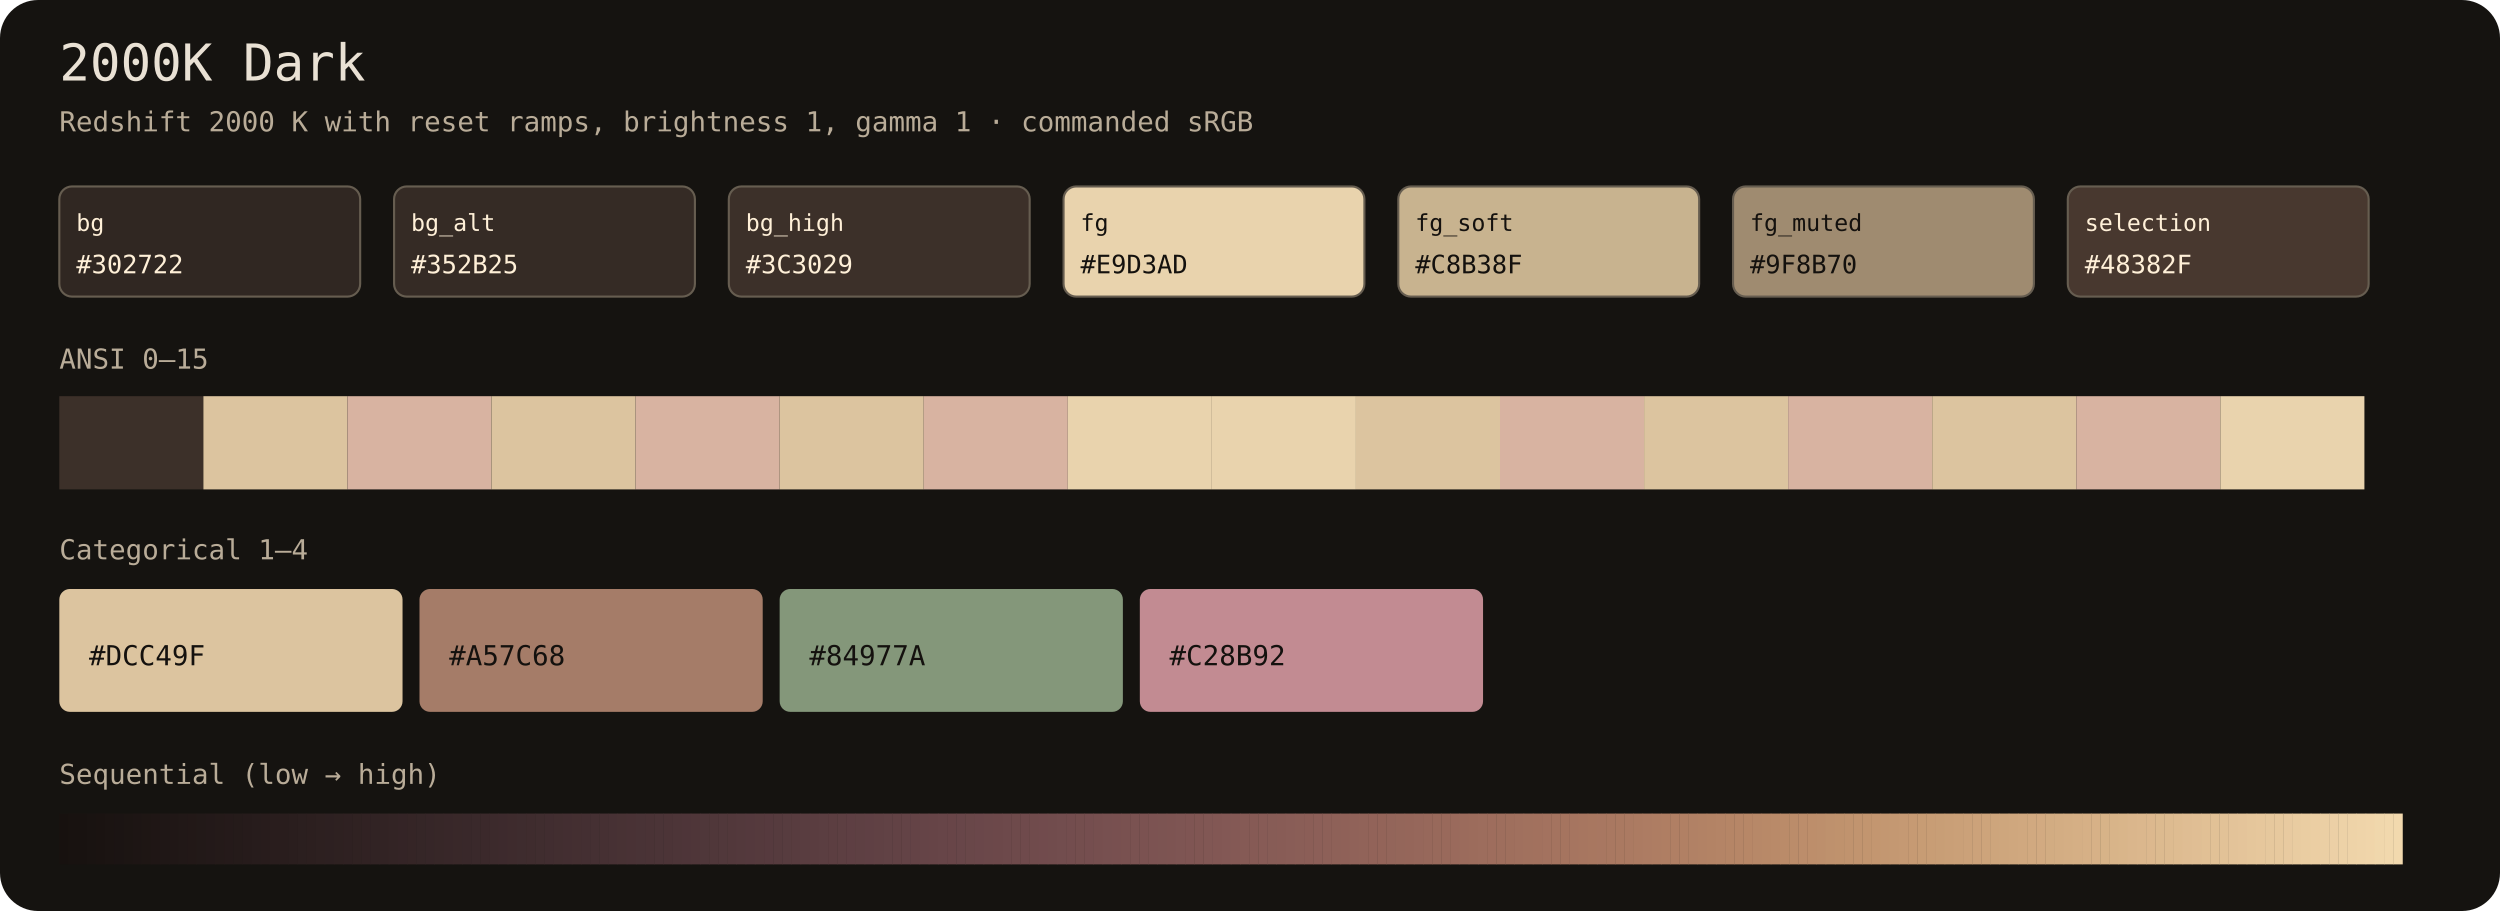
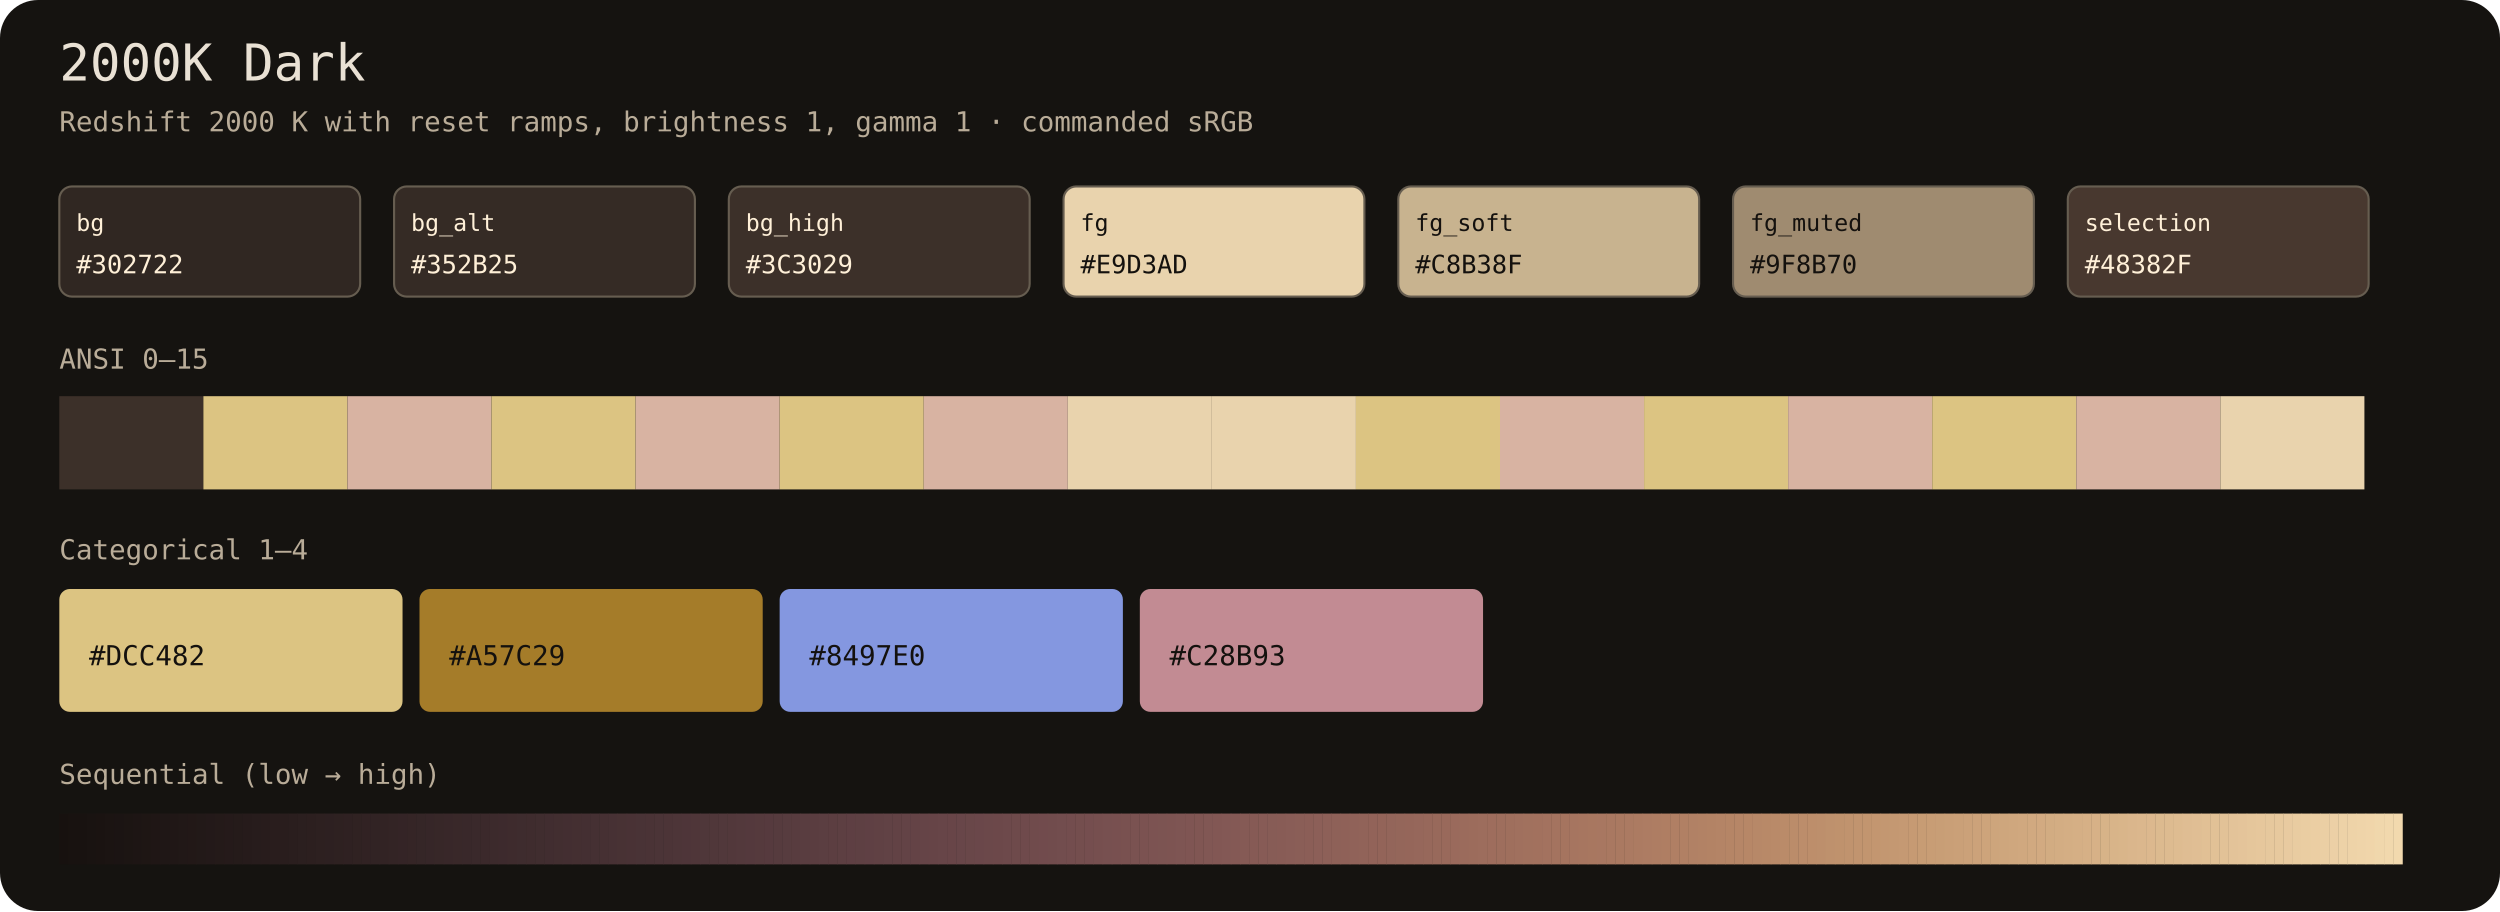
<svg xmlns="http://www.w3.org/2000/svg" width="1180" height="430" viewBox="0 0 1180 430">
  <rect width="100%" height="100%" rx="18" fill="#151310" />
  <text x="28" y="38" fill="#E9E1D4" font-size="24" font-family="ui-monospace, SFMono-Regular, Menlo, monospace">2000K Dark</text>
  <text x="28" y="62" fill="#B9AC98" font-size="13" font-family="ui-monospace, SFMono-Regular, Menlo, monospace">Redshift 2000 K with reset ramps, brightness 1, gamma 1 · commanded sRGB</text>
  <rect x="28" y="88" width="142" height="52" rx="6" fill="#302722" stroke="#665D50" />
  <text x="36" y="109" fill="#FFF0D8" font-size="11" font-family="ui-monospace, SFMono-Regular, Menlo, monospace">bg</text>
  <text x="36" y="129" fill="#FFF0D8" font-size="12" font-family="ui-monospace, SFMono-Regular, Menlo, monospace">#302722</text>
  <rect x="186" y="88" width="142" height="52" rx="6" fill="#352B25" stroke="#665D50" />
  <text x="194" y="109" fill="#FFF0D8" font-size="11" font-family="ui-monospace, SFMono-Regular, Menlo, monospace">bg_alt</text>
  <text x="194" y="129" fill="#FFF0D8" font-size="12" font-family="ui-monospace, SFMono-Regular, Menlo, monospace">#352B25</text>
  <rect x="344" y="88" width="142" height="52" rx="6" fill="#3C3029" stroke="#665D50" />
  <text x="352" y="109" fill="#FFF0D8" font-size="11" font-family="ui-monospace, SFMono-Regular, Menlo, monospace">bg_high</text>
  <text x="352" y="129" fill="#FFF0D8" font-size="12" font-family="ui-monospace, SFMono-Regular, Menlo, monospace">#3C3029</text>
  <rect x="502" y="88" width="142" height="52" rx="6" fill="#E9D3AD" stroke="#665D50" />
  <text x="510" y="109" fill="#14110E" font-size="11" font-family="ui-monospace, SFMono-Regular, Menlo, monospace">fg</text>
  <text x="510" y="129" fill="#14110E" font-size="12" font-family="ui-monospace, SFMono-Regular, Menlo, monospace">#E9D3AD</text>
  <rect x="660" y="88" width="142" height="52" rx="6" fill="#C8B38F" stroke="#665D50" />
  <text x="668" y="109" fill="#14110E" font-size="11" font-family="ui-monospace, SFMono-Regular, Menlo, monospace">fg_soft</text>
  <text x="668" y="129" fill="#14110E" font-size="12" font-family="ui-monospace, SFMono-Regular, Menlo, monospace">#C8B38F</text>
  <rect x="818" y="88" width="142" height="52" rx="6" fill="#9F8B70" stroke="#665D50" />
  <text x="826" y="109" fill="#14110E" font-size="11" font-family="ui-monospace, SFMono-Regular, Menlo, monospace">fg_muted</text>
  <text x="826" y="129" fill="#14110E" font-size="12" font-family="ui-monospace, SFMono-Regular, Menlo, monospace">#9F8B70</text>
  <rect x="976" y="88" width="142" height="52" rx="6" fill="#48382F" stroke="#665D50" />
  <text x="984" y="109" fill="#FFF0D8" font-size="11" font-family="ui-monospace, SFMono-Regular, Menlo, monospace">selection</text>
  <text x="984" y="129" fill="#FFF0D8" font-size="12" font-family="ui-monospace, SFMono-Regular, Menlo, monospace">#48382F</text>
  <text x="28" y="174" fill="#B9AC98" font-size="13" font-family="ui-monospace, SFMono-Regular, Menlo, monospace">ANSI 0–15</text>
  <rect x="28" y="187" width="68" height="44" fill="#3C3029" />
-   <rect x="96" y="187" width="68" height="44" fill="#DCC49F" />
-   <rect x="164" y="187" width="68" height="44" fill="#D8B3A1" />
-   <rect x="232" y="187" width="68" height="44" fill="#DCC49F" />
-   <rect x="300" y="187" width="68" height="44" fill="#D8B3A1" />
-   <rect x="368" y="187" width="68" height="44" fill="#DCC49F" />
-   <rect x="436" y="187" width="68" height="44" fill="#D8B3A1" />
+   <rect x="96" y="187" width="68" height="44" fill="#DCC482" />
+   <rect x="164" y="187" width="68" height="44" fill="#D8B3A2" />
+   <rect x="232" y="187" width="68" height="44" fill="#DCC482" />
+   <rect x="300" y="187" width="68" height="44" fill="#D8B3A2" />
+   <rect x="368" y="187" width="68" height="44" fill="#DCC482" />
+   <rect x="436" y="187" width="68" height="44" fill="#D8B3A2" />
  <rect x="504" y="187" width="68" height="44" fill="#E9D3AD" />
  <rect x="572" y="187" width="68" height="44" fill="#E9D3AD" />
-   <rect x="640" y="187" width="68" height="44" fill="#DCC49F" />
-   <rect x="708" y="187" width="68" height="44" fill="#D8B3A1" />
-   <rect x="776" y="187" width="68" height="44" fill="#DCC49F" />
-   <rect x="844" y="187" width="68" height="44" fill="#D8B3A1" />
-   <rect x="912" y="187" width="68" height="44" fill="#DCC49F" />
-   <rect x="980" y="187" width="68" height="44" fill="#D8B3A1" />
+   <rect x="640" y="187" width="68" height="44" fill="#DCC482" />
+   <rect x="708" y="187" width="68" height="44" fill="#D8B3A2" />
+   <rect x="776" y="187" width="68" height="44" fill="#DCC482" />
+   <rect x="844" y="187" width="68" height="44" fill="#D8B3A2" />
+   <rect x="912" y="187" width="68" height="44" fill="#DCC482" />
+   <rect x="980" y="187" width="68" height="44" fill="#D8B3A2" />
  <rect x="1048" y="187" width="68" height="44" fill="#E9D3AD" />
  <text x="28" y="264" fill="#B9AC98" font-size="13" font-family="ui-monospace, SFMono-Regular, Menlo, monospace">Categorical 1–4</text>
-   <rect x="28" y="278" width="162" height="58" rx="5" fill="#DCC49F" />
-   <text x="42" y="314" fill="#14110E" font-size="13" font-family="ui-monospace, SFMono-Regular, Menlo, monospace">#DCC49F</text>
-   <rect x="198" y="278" width="162" height="58" rx="5" fill="#A57C68" />
-   <text x="212" y="314" fill="#14110E" font-size="13" font-family="ui-monospace, SFMono-Regular, Menlo, monospace">#A57C68</text>
-   <rect x="368" y="278" width="162" height="58" rx="5" fill="#84977A" />
-   <text x="382" y="314" fill="#14110E" font-size="13" font-family="ui-monospace, SFMono-Regular, Menlo, monospace">#84977A</text>
-   <rect x="538" y="278" width="162" height="58" rx="5" fill="#C28B92" />
-   <text x="552" y="314" fill="#14110E" font-size="13" font-family="ui-monospace, SFMono-Regular, Menlo, monospace">#C28B92</text>
+   <rect x="28" y="278" width="162" height="58" rx="5" fill="#DCC482" />
+   <text x="42" y="314" fill="#14110E" font-size="13" font-family="ui-monospace, SFMono-Regular, Menlo, monospace">#DCC482</text>
+   <rect x="198" y="278" width="162" height="58" rx="5" fill="#A57C29" />
+   <text x="212" y="314" fill="#14110E" font-size="13" font-family="ui-monospace, SFMono-Regular, Menlo, monospace">#A57C29</text>
+   <rect x="368" y="278" width="162" height="58" rx="5" fill="#8497E0" />
+   <text x="382" y="314" fill="#14110E" font-size="13" font-family="ui-monospace, SFMono-Regular, Menlo, monospace">#8497E0</text>
+   <rect x="538" y="278" width="162" height="58" rx="5" fill="#C28B93" />
+   <text x="552" y="314" fill="#14110E" font-size="13" font-family="ui-monospace, SFMono-Regular, Menlo, monospace">#C28B93</text>
  <text x="28" y="370" fill="#B9AC98" font-size="13" font-family="ui-monospace, SFMono-Regular, Menlo, monospace">Sequential (low → high)</text>
  <rect x="28.00" y="384" width="4.5" height="24" fill="#17110F" />
  <rect x="32.32" y="384" width="4.5" height="24" fill="#181210" />
  <rect x="36.64" y="384" width="4.5" height="24" fill="#181210" />
  <rect x="40.96" y="384" width="4.5" height="24" fill="#191311" />
  <rect x="45.28" y="384" width="4.5" height="24" fill="#1A1311" />
  <rect x="49.60" y="384" width="4.5" height="24" fill="#1B1412" />
  <rect x="53.92" y="384" width="4.5" height="24" fill="#1B1413" />
  <rect x="58.24" y="384" width="4.5" height="24" fill="#1C1513" />
  <rect x="62.56" y="384" width="4.5" height="24" fill="#1D1514" />
  <rect x="66.88" y="384" width="4.5" height="24" fill="#1E1614" />
  <rect x="71.20" y="384" width="4.5" height="24" fill="#1F1615" />
  <rect x="75.52" y="384" width="4.5" height="24" fill="#1F1716" />
  <rect x="79.84" y="384" width="4.5" height="24" fill="#201716" />
  <rect x="84.16" y="384" width="4.5" height="24" fill="#211817" />
  <rect x="88.48" y="384" width="4.5" height="24" fill="#221817" />
  <rect x="92.80" y="384" width="4.5" height="24" fill="#221918" />
  <rect x="97.12" y="384" width="4.5" height="24" fill="#231919" />
  <rect x="101.44" y="384" width="4.5" height="24" fill="#241A19" />
  <rect x="105.76" y="384" width="4.5" height="24" fill="#251A1A" />
  <rect x="110.08" y="384" width="4.5" height="24" fill="#251B1A" />
  <rect x="114.40" y="384" width="4.5" height="24" fill="#261B1B" />
  <rect x="118.72" y="384" width="4.5" height="24" fill="#271C1C" />
  <rect x="123.04" y="384" width="4.5" height="24" fill="#281C1C" />
  <rect x="127.36" y="384" width="4.5" height="24" fill="#291D1D" />
  <rect x="131.68" y="384" width="4.5" height="24" fill="#291D1D" />
  <rect x="136.00" y="384" width="4.5" height="24" fill="#2A1E1E" />
  <rect x="140.32" y="384" width="4.5" height="24" fill="#2B1F1F" />
  <rect x="144.64" y="384" width="4.5" height="24" fill="#2C1F1F" />
  <rect x="148.96" y="384" width="4.5" height="24" fill="#2D2020" />
  <rect x="153.28" y="384" width="4.5" height="24" fill="#2D2021" />
  <rect x="157.60" y="384" width="4.5" height="24" fill="#2E2121" />
  <rect x="161.92" y="384" width="4.5" height="24" fill="#2F2122" />
  <rect x="166.24" y="384" width="4.5" height="24" fill="#302222" />
  <rect x="170.56" y="384" width="4.5" height="24" fill="#312223" />
  <rect x="174.88" y="384" width="4.5" height="24" fill="#312324" />
  <rect x="179.20" y="384" width="4.5" height="24" fill="#322324" />
  <rect x="183.52" y="384" width="4.5" height="24" fill="#332425" />
  <rect x="187.84" y="384" width="4.5" height="24" fill="#342426" />
  <rect x="192.16" y="384" width="4.5" height="24" fill="#352526" />
  <rect x="196.48" y="384" width="4.5" height="24" fill="#352627" />
  <rect x="200.80" y="384" width="4.5" height="24" fill="#362628" />
  <rect x="205.12" y="384" width="4.5" height="24" fill="#372728" />
  <rect x="209.44" y="384" width="4.5" height="24" fill="#382729" />
  <rect x="213.76" y="384" width="4.5" height="24" fill="#392829" />
  <rect x="218.08" y="384" width="4.5" height="24" fill="#39282A" />
  <rect x="222.40" y="384" width="4.5" height="24" fill="#3A292B" />
  <rect x="226.72" y="384" width="4.5" height="24" fill="#3B292B" />
  <rect x="231.04" y="384" width="4.5" height="24" fill="#3C2A2C" />
  <rect x="235.36" y="384" width="4.5" height="24" fill="#3D2A2D" />
  <rect x="239.68" y="384" width="4.5" height="24" fill="#3E2B2D" />
  <rect x="244.00" y="384" width="4.5" height="24" fill="#3E2C2E" />
  <rect x="248.32" y="384" width="4.5" height="24" fill="#3F2C2E" />
  <rect x="252.64" y="384" width="4.5" height="24" fill="#402D2F" />
  <rect x="256.96" y="384" width="4.5" height="24" fill="#412D30" />
  <rect x="261.28" y="384" width="4.5" height="24" fill="#422E30" />
  <rect x="265.60" y="384" width="4.5" height="24" fill="#432E31" />
  <rect x="269.92" y="384" width="4.5" height="24" fill="#442F31" />
  <rect x="274.24" y="384" width="4.5" height="24" fill="#442F32" />
  <rect x="278.56" y="384" width="4.5" height="24" fill="#453033" />
  <rect x="282.88" y="384" width="4.5" height="24" fill="#463033" />
  <rect x="287.20" y="384" width="4.5" height="24" fill="#473134" />
  <rect x="291.52" y="384" width="4.5" height="24" fill="#483234" />
  <rect x="295.84" y="384" width="4.5" height="24" fill="#493235" />
  <rect x="300.16" y="384" width="4.5" height="24" fill="#493336" />
  <rect x="304.48" y="384" width="4.5" height="24" fill="#4A3336" />
  <rect x="308.80" y="384" width="4.5" height="24" fill="#4B3437" />
  <rect x="313.12" y="384" width="4.5" height="24" fill="#4C3437" />
  <rect x="317.44" y="384" width="4.5" height="24" fill="#4D3538" />
  <rect x="321.76" y="384" width="4.5" height="24" fill="#4E3539" />
  <rect x="326.08" y="384" width="4.5" height="24" fill="#4F3639" />
  <rect x="330.40" y="384" width="4.5" height="24" fill="#4F373A" />
  <rect x="334.72" y="384" width="4.5" height="24" fill="#50373A" />
  <rect x="339.04" y="384" width="4.5" height="24" fill="#51383B" />
  <rect x="343.36" y="384" width="4.5" height="24" fill="#52383B" />
  <rect x="347.68" y="384" width="4.5" height="24" fill="#53393C" />
  <rect x="352.00" y="384" width="4.5" height="24" fill="#54393D" />
  <rect x="356.32" y="384" width="4.5" height="24" fill="#553A3D" />
  <rect x="360.64" y="384" width="4.5" height="24" fill="#563A3E" />
  <rect x="364.96" y="384" width="4.5" height="24" fill="#563B3E" />
  <rect x="369.28" y="384" width="4.5" height="24" fill="#573C3F" />
  <rect x="373.60" y="384" width="4.5" height="24" fill="#583C3F" />
  <rect x="377.92" y="384" width="4.5" height="24" fill="#593D40" />
  <rect x="382.24" y="384" width="4.5" height="24" fill="#5A3D40" />
  <rect x="386.56" y="384" width="4.5" height="24" fill="#5B3E41" />
  <rect x="390.88" y="384" width="4.5" height="24" fill="#5C3E41" />
  <rect x="395.20" y="384" width="4.5" height="24" fill="#5D3F42" />
  <rect x="399.52" y="384" width="4.5" height="24" fill="#5E3F43" />
  <rect x="403.84" y="384" width="4.5" height="24" fill="#5E4043" />
  <rect x="408.16" y="384" width="4.5" height="24" fill="#5F4044" />
  <rect x="412.48" y="384" width="4.5" height="24" fill="#604144" />
  <rect x="416.80" y="384" width="4.5" height="24" fill="#614245" />
  <rect x="421.12" y="384" width="4.5" height="24" fill="#624245" />
  <rect x="425.44" y="384" width="4.5" height="24" fill="#634346" />
  <rect x="429.76" y="384" width="4.5" height="24" fill="#644346" />
  <rect x="434.08" y="384" width="4.5" height="24" fill="#654447" />
  <rect x="438.40" y="384" width="4.5" height="24" fill="#664447" />
  <rect x="442.72" y="384" width="4.5" height="24" fill="#674548" />
  <rect x="447.04" y="384" width="4.5" height="24" fill="#684548" />
  <rect x="451.36" y="384" width="4.5" height="24" fill="#684649" />
  <rect x="455.68" y="384" width="4.5" height="24" fill="#694749" />
  <rect x="460.00" y="384" width="4.5" height="24" fill="#6A474A" />
  <rect x="464.32" y="384" width="4.5" height="24" fill="#6B484A" />
  <rect x="468.64" y="384" width="4.5" height="24" fill="#6C484A" />
  <rect x="472.96" y="384" width="4.5" height="24" fill="#6D494B" />
  <rect x="477.28" y="384" width="4.5" height="24" fill="#6E4A4B" />
  <rect x="481.60" y="384" width="4.5" height="24" fill="#6F4A4C" />
  <rect x="485.92" y="384" width="4.5" height="24" fill="#704B4C" />
  <rect x="490.24" y="384" width="4.5" height="24" fill="#714B4D" />
  <rect x="494.56" y="384" width="4.5" height="24" fill="#714C4D" />
  <rect x="498.88" y="384" width="4.5" height="24" fill="#724D4E" />
  <rect x="503.20" y="384" width="4.5" height="24" fill="#734D4E" />
  <rect x="507.52" y="384" width="4.5" height="24" fill="#744E4E" />
  <rect x="511.84" y="384" width="4.5" height="24" fill="#754E4F" />
  <rect x="516.16" y="384" width="4.5" height="24" fill="#764F4F" />
  <rect x="520.48" y="384" width="4.5" height="24" fill="#775050" />
  <rect x="524.80" y="384" width="4.5" height="24" fill="#785050" />
  <rect x="529.12" y="384" width="4.5" height="24" fill="#795150" />
  <rect x="533.44" y="384" width="4.5" height="24" fill="#7A5251" />
  <rect x="537.76" y="384" width="4.5" height="24" fill="#7B5251" />
  <rect x="542.08" y="384" width="4.5" height="24" fill="#7C5352" />
  <rect x="546.40" y="384" width="4.5" height="24" fill="#7C5452" />
  <rect x="550.72" y="384" width="4.5" height="24" fill="#7D5452" />
  <rect x="555.04" y="384" width="4.5" height="24" fill="#7E5553" />
  <rect x="559.36" y="384" width="4.5" height="24" fill="#7F5553" />
  <rect x="563.68" y="384" width="4.5" height="24" fill="#805653" />
  <rect x="568.00" y="384" width="4.5" height="24" fill="#815754" />
  <rect x="572.32" y="384" width="4.5" height="24" fill="#825754" />
  <rect x="576.64" y="384" width="4.5" height="24" fill="#835855" />
  <rect x="580.96" y="384" width="4.5" height="24" fill="#845955" />
  <rect x="585.28" y="384" width="4.5" height="24" fill="#855A55" />
  <rect x="589.60" y="384" width="4.5" height="24" fill="#865A55" />
  <rect x="593.92" y="384" width="4.5" height="24" fill="#875B56" />
  <rect x="598.24" y="384" width="4.5" height="24" fill="#875C56" />
  <rect x="602.56" y="384" width="4.5" height="24" fill="#885C56" />
  <rect x="606.88" y="384" width="4.5" height="24" fill="#895D57" />
  <rect x="611.20" y="384" width="4.5" height="24" fill="#8A5E57" />
  <rect x="615.52" y="384" width="4.5" height="24" fill="#8B5E57" />
  <rect x="619.84" y="384" width="4.5" height="24" fill="#8C5F58" />
  <rect x="624.16" y="384" width="4.5" height="24" fill="#8D6058" />
  <rect x="628.48" y="384" width="4.5" height="24" fill="#8E6158" />
  <rect x="632.80" y="384" width="4.5" height="24" fill="#8F6158" />
  <rect x="637.12" y="384" width="4.5" height="24" fill="#906259" />
  <rect x="641.44" y="384" width="4.5" height="24" fill="#916359" />
  <rect x="645.76" y="384" width="4.5" height="24" fill="#926359" />
  <rect x="650.08" y="384" width="4.5" height="24" fill="#936459" />
  <rect x="654.40" y="384" width="4.5" height="24" fill="#93655A" />
  <rect x="658.72" y="384" width="4.5" height="24" fill="#94665A" />
  <rect x="663.04" y="384" width="4.5" height="24" fill="#95665A" />
  <rect x="667.36" y="384" width="4.5" height="24" fill="#96675B" />
  <rect x="671.68" y="384" width="4.5" height="24" fill="#97685B" />
  <rect x="676.00" y="384" width="4.5" height="24" fill="#98695B" />
  <rect x="680.32" y="384" width="4.5" height="24" fill="#99695B" />
  <rect x="684.64" y="384" width="4.5" height="24" fill="#9A6A5C" />
  <rect x="688.96" y="384" width="4.5" height="24" fill="#9B6B5C" />
  <rect x="693.28" y="384" width="4.5" height="24" fill="#9C6C5C" />
  <rect x="697.60" y="384" width="4.5" height="24" fill="#9D6D5D" />
  <rect x="701.92" y="384" width="4.5" height="24" fill="#9E6D5D" />
  <rect x="706.24" y="384" width="4.5" height="24" fill="#9E6E5D" />
  <rect x="710.56" y="384" width="4.5" height="24" fill="#9F6F5D" />
  <rect x="714.88" y="384" width="4.5" height="24" fill="#A0705E" />
  <rect x="719.20" y="384" width="4.5" height="24" fill="#A1715E" />
  <rect x="723.52" y="384" width="4.5" height="24" fill="#A2715E" />
  <rect x="727.84" y="384" width="4.5" height="24" fill="#A3725F" />
  <rect x="732.16" y="384" width="4.5" height="24" fill="#A4735F" />
  <rect x="736.48" y="384" width="4.5" height="24" fill="#A5745F" />
  <rect x="740.80" y="384" width="4.5" height="24" fill="#A67560" />
  <rect x="745.12" y="384" width="4.5" height="24" fill="#A77660" />
  <rect x="749.44" y="384" width="4.5" height="24" fill="#A87760" />
  <rect x="753.76" y="384" width="4.5" height="24" fill="#A87761" />
  <rect x="758.08" y="384" width="4.5" height="24" fill="#A97861" />
  <rect x="762.40" y="384" width="4.5" height="24" fill="#AA7961" />
  <rect x="766.72" y="384" width="4.5" height="24" fill="#AB7A62" />
  <rect x="771.04" y="384" width="4.5" height="24" fill="#AC7B62" />
  <rect x="775.36" y="384" width="4.5" height="24" fill="#AD7C63" />
  <rect x="779.68" y="384" width="4.5" height="24" fill="#AE7D63" />
  <rect x="784.00" y="384" width="4.5" height="24" fill="#AF7E63" />
  <rect x="788.32" y="384" width="4.5" height="24" fill="#B07F64" />
  <rect x="792.64" y="384" width="4.5" height="24" fill="#B18064" />
  <rect x="796.96" y="384" width="4.5" height="24" fill="#B18165" />
  <rect x="801.28" y="384" width="4.5" height="24" fill="#B28265" />
  <rect x="805.60" y="384" width="4.5" height="24" fill="#B38365" />
  <rect x="809.92" y="384" width="4.5" height="24" fill="#B48466" />
  <rect x="814.24" y="384" width="4.5" height="24" fill="#B58566" />
  <rect x="818.56" y="384" width="4.5" height="24" fill="#B68667" />
  <rect x="822.88" y="384" width="4.5" height="24" fill="#B78767" />
  <rect x="827.20" y="384" width="4.5" height="24" fill="#B78868" />
  <rect x="831.52" y="384" width="4.5" height="24" fill="#B88968" />
  <rect x="835.84" y="384" width="4.5" height="24" fill="#B98A69" />
  <rect x="840.16" y="384" width="4.5" height="24" fill="#BA8B69" />
  <rect x="844.48" y="384" width="4.5" height="24" fill="#BB8C6A" />
  <rect x="848.80" y="384" width="4.5" height="24" fill="#BC8D6B" />
  <rect x="853.12" y="384" width="4.5" height="24" fill="#BD8E6B" />
  <rect x="857.44" y="384" width="4.5" height="24" fill="#BD8F6C" />
  <rect x="861.76" y="384" width="4.5" height="24" fill="#BE916D" />
  <rect x="866.08" y="384" width="4.5" height="24" fill="#BF926D" />
  <rect x="870.40" y="384" width="4.5" height="24" fill="#C0936E" />
  <rect x="874.72" y="384" width="4.5" height="24" fill="#C1946F" />
  <rect x="879.04" y="384" width="4.5" height="24" fill="#C2956F" />
  <rect x="883.36" y="384" width="4.5" height="24" fill="#C39670" />
  <rect x="887.68" y="384" width="4.5" height="24" fill="#C39771" />
  <rect x="892.00" y="384" width="4.5" height="24" fill="#C49872" />
  <rect x="896.32" y="384" width="4.5" height="24" fill="#C59973" />
  <rect x="900.64" y="384" width="4.5" height="24" fill="#C69A73" />
  <rect x="904.96" y="384" width="4.5" height="24" fill="#C79C74" />
  <rect x="909.28" y="384" width="4.5" height="24" fill="#C89D75" />
  <rect x="913.60" y="384" width="4.5" height="24" fill="#C89E76" />
  <rect x="917.92" y="384" width="4.5" height="24" fill="#C99F77" />
  <rect x="922.24" y="384" width="4.5" height="24" fill="#CAA078" />
  <rect x="926.56" y="384" width="4.5" height="24" fill="#CBA179" />
  <rect x="930.88" y="384" width="4.5" height="24" fill="#CCA27A" />
  <rect x="935.20" y="384" width="4.5" height="24" fill="#CDA47B" />
  <rect x="939.52" y="384" width="4.5" height="24" fill="#CDA57C" />
  <rect x="943.84" y="384" width="4.5" height="24" fill="#CEA67D" />
  <rect x="948.16" y="384" width="4.5" height="24" fill="#CFA77E" />
  <rect x="952.48" y="384" width="4.5" height="24" fill="#D0A87F" />
  <rect x="956.80" y="384" width="4.5" height="24" fill="#D1A980" />
  <rect x="961.12" y="384" width="4.5" height="24" fill="#D2AA81" />
  <rect x="965.44" y="384" width="4.5" height="24" fill="#D2AC82" />
  <rect x="969.76" y="384" width="4.5" height="24" fill="#D3AD83" />
  <rect x="974.08" y="384" width="4.5" height="24" fill="#D4AE84" />
  <rect x="978.40" y="384" width="4.5" height="24" fill="#D5AF85" />
  <rect x="982.72" y="384" width="4.5" height="24" fill="#D6B086" />
  <rect x="987.04" y="384" width="4.5" height="24" fill="#D7B187" />
  <rect x="991.36" y="384" width="4.5" height="24" fill="#D7B388" />
  <rect x="995.68" y="384" width="4.5" height="24" fill="#D8B489" />
  <rect x="1000.00" y="384" width="4.5" height="24" fill="#D9B58A" />
  <rect x="1004.32" y="384" width="4.5" height="24" fill="#DAB68C" />
  <rect x="1008.64" y="384" width="4.5" height="24" fill="#DBB78D" />
  <rect x="1012.96" y="384" width="4.5" height="24" fill="#DCB88E" />
  <rect x="1017.28" y="384" width="4.5" height="24" fill="#DCBA8F" />
  <rect x="1021.60" y="384" width="4.5" height="24" fill="#DDBB90" />
  <rect x="1025.92" y="384" width="4.5" height="24" fill="#DEBC91" />
  <rect x="1030.24" y="384" width="4.5" height="24" fill="#DFBD93" />
  <rect x="1034.56" y="384" width="4.5" height="24" fill="#E0BE94" />
  <rect x="1038.88" y="384" width="4.5" height="24" fill="#E1C095" />
  <rect x="1043.20" y="384" width="4.5" height="24" fill="#E1C196" />
  <rect x="1047.52" y="384" width="4.5" height="24" fill="#E2C297" />
  <rect x="1051.84" y="384" width="4.5" height="24" fill="#E3C399" />
  <rect x="1056.16" y="384" width="4.5" height="24" fill="#E4C49A" />
  <rect x="1060.48" y="384" width="4.5" height="24" fill="#E5C69B" />
  <rect x="1064.80" y="384" width="4.5" height="24" fill="#E6C79C" />
  <rect x="1069.12" y="384" width="4.5" height="24" fill="#E6C89D" />
  <rect x="1073.44" y="384" width="4.5" height="24" fill="#E7C99E" />
  <rect x="1077.76" y="384" width="4.5" height="24" fill="#E8CAA0" />
  <rect x="1082.08" y="384" width="4.5" height="24" fill="#E9CCA1" />
  <rect x="1086.40" y="384" width="4.5" height="24" fill="#EACDA2" />
  <rect x="1090.72" y="384" width="4.5" height="24" fill="#EBCEA3" />
  <rect x="1095.04" y="384" width="4.5" height="24" fill="#EBCFA4" />
  <rect x="1099.36" y="384" width="4.5" height="24" fill="#ECD0A6" />
  <rect x="1103.68" y="384" width="4.5" height="24" fill="#EDD2A7" />
  <rect x="1108.00" y="384" width="4.5" height="24" fill="#EED3A8" />
  <rect x="1112.32" y="384" width="4.5" height="24" fill="#EFD4A9" />
  <rect x="1116.64" y="384" width="4.5" height="24" fill="#F0D5AA" />
  <rect x="1120.96" y="384" width="4.5" height="24" fill="#F0D7AC" />
  <rect x="1125.28" y="384" width="4.5" height="24" fill="#F1D8AD" />
  <rect x="1129.60" y="384" width="4.5" height="24" fill="#F2D9AE" />
</svg>
